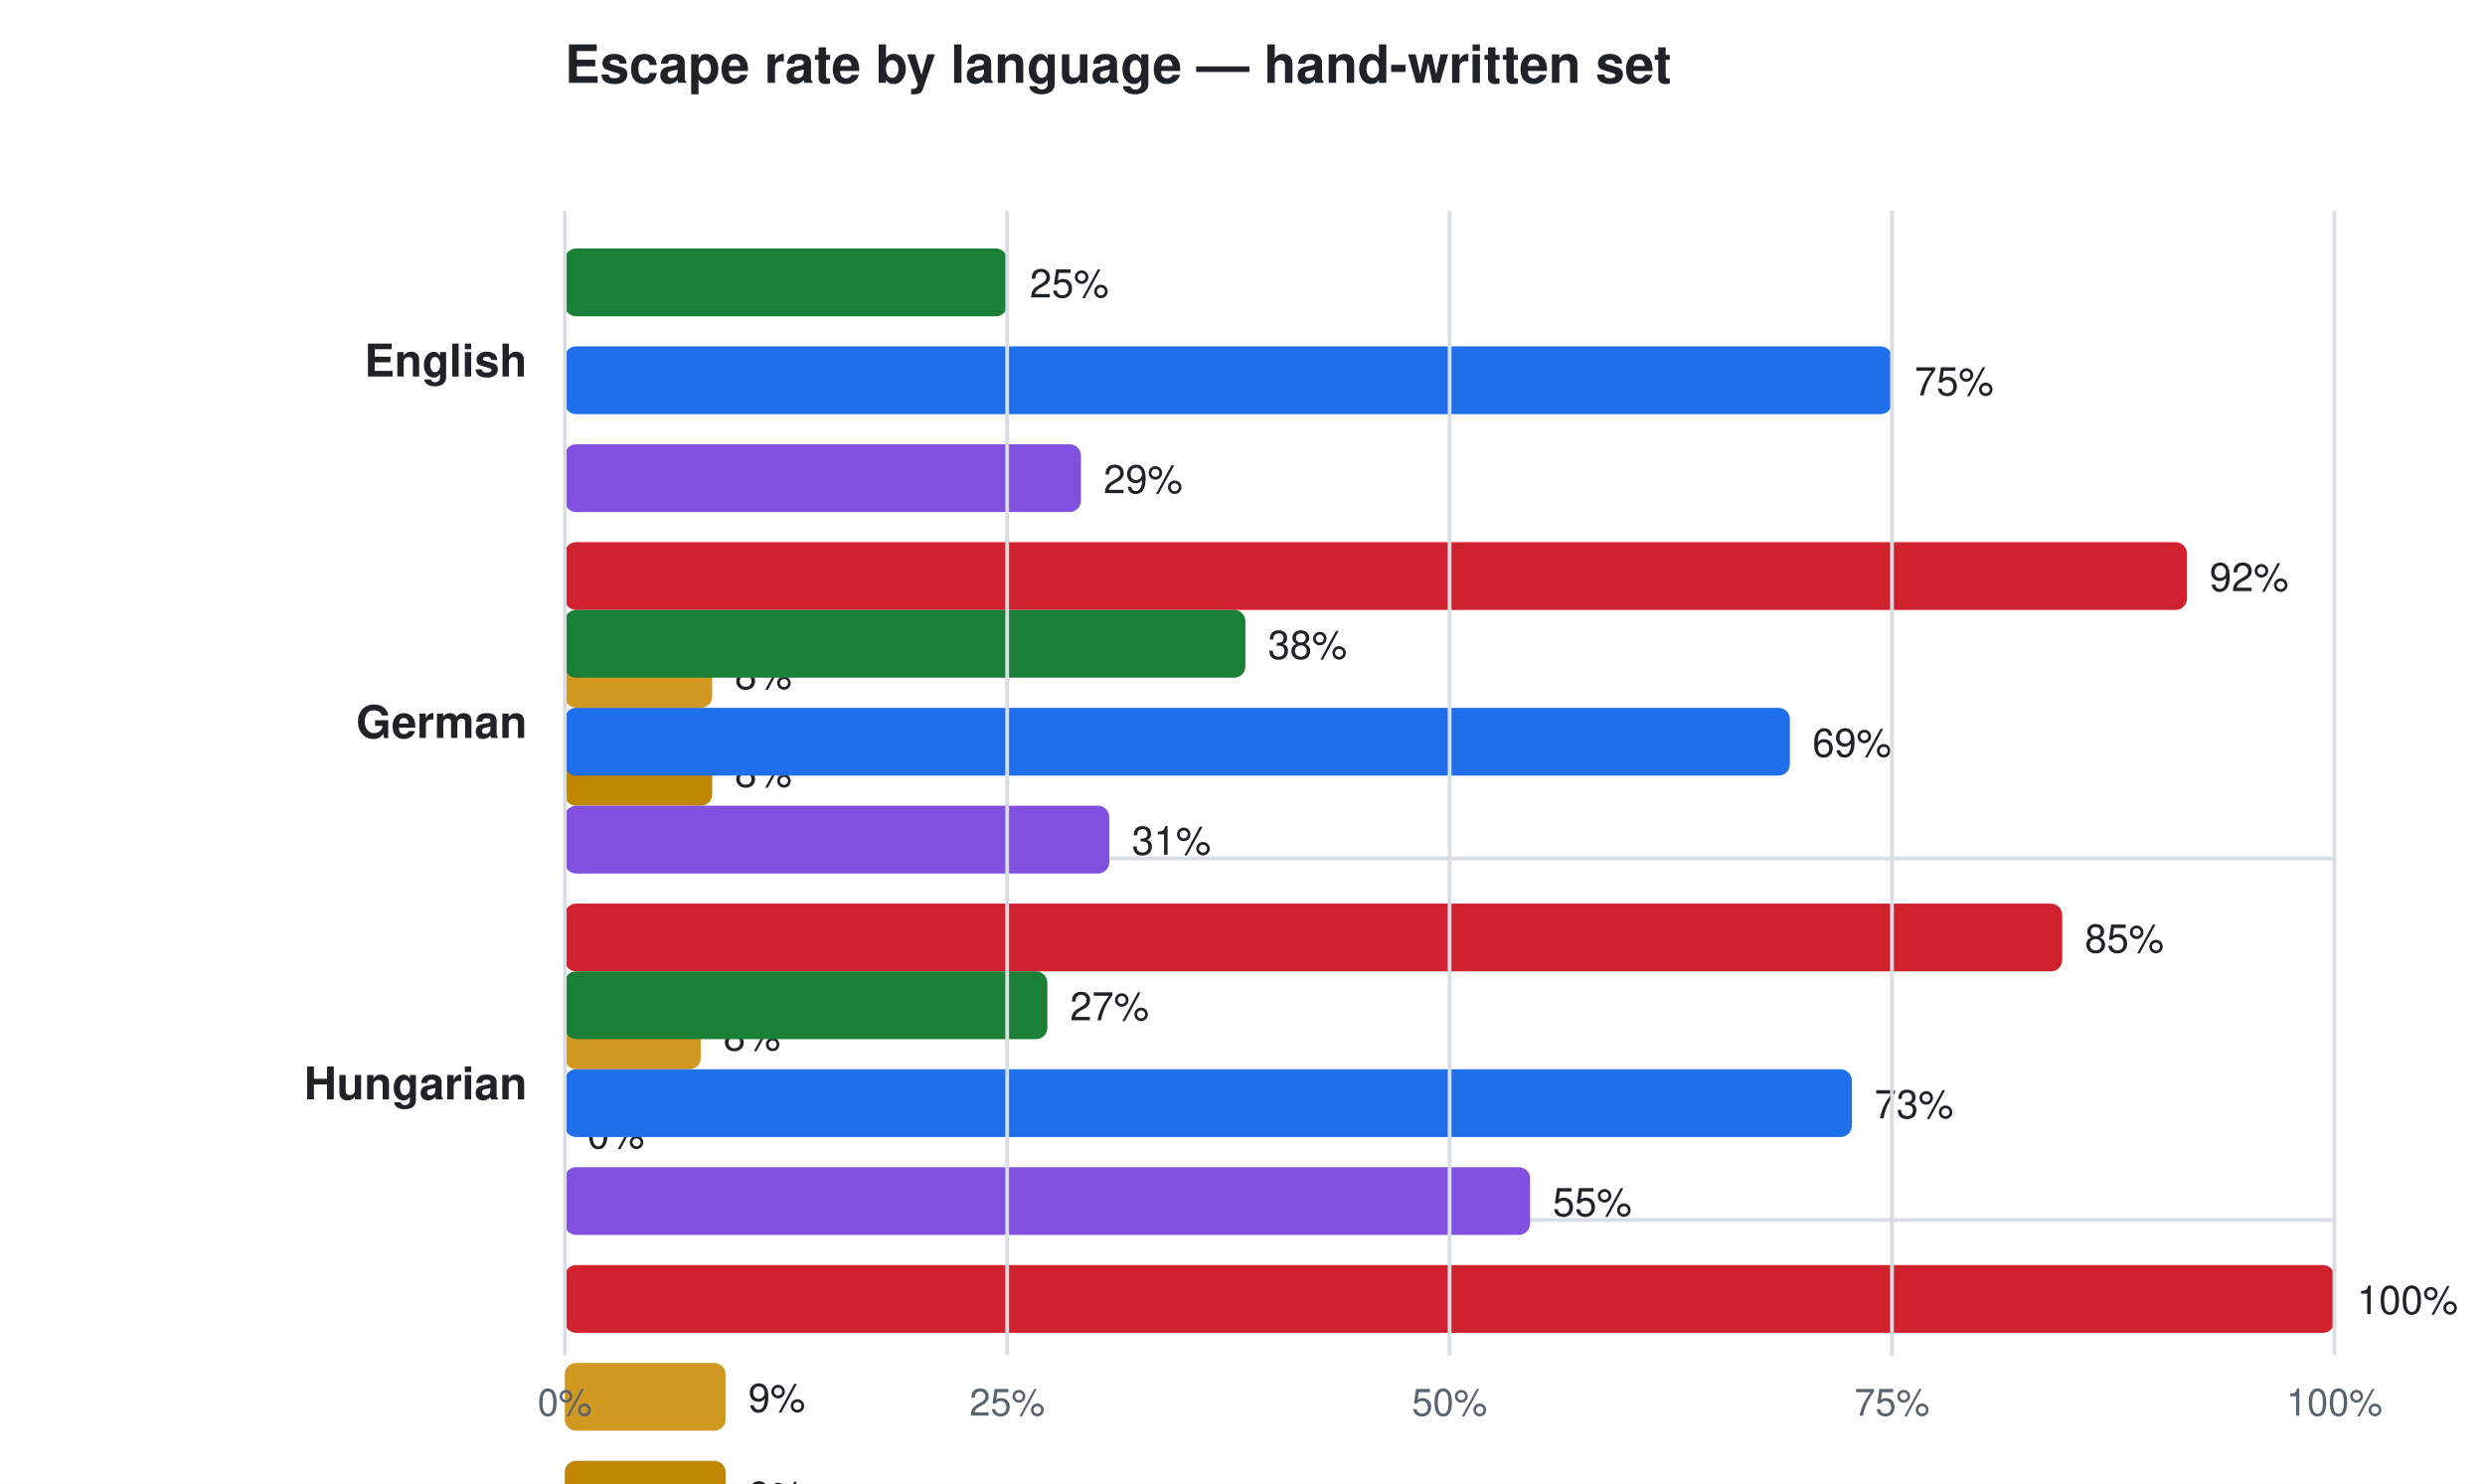
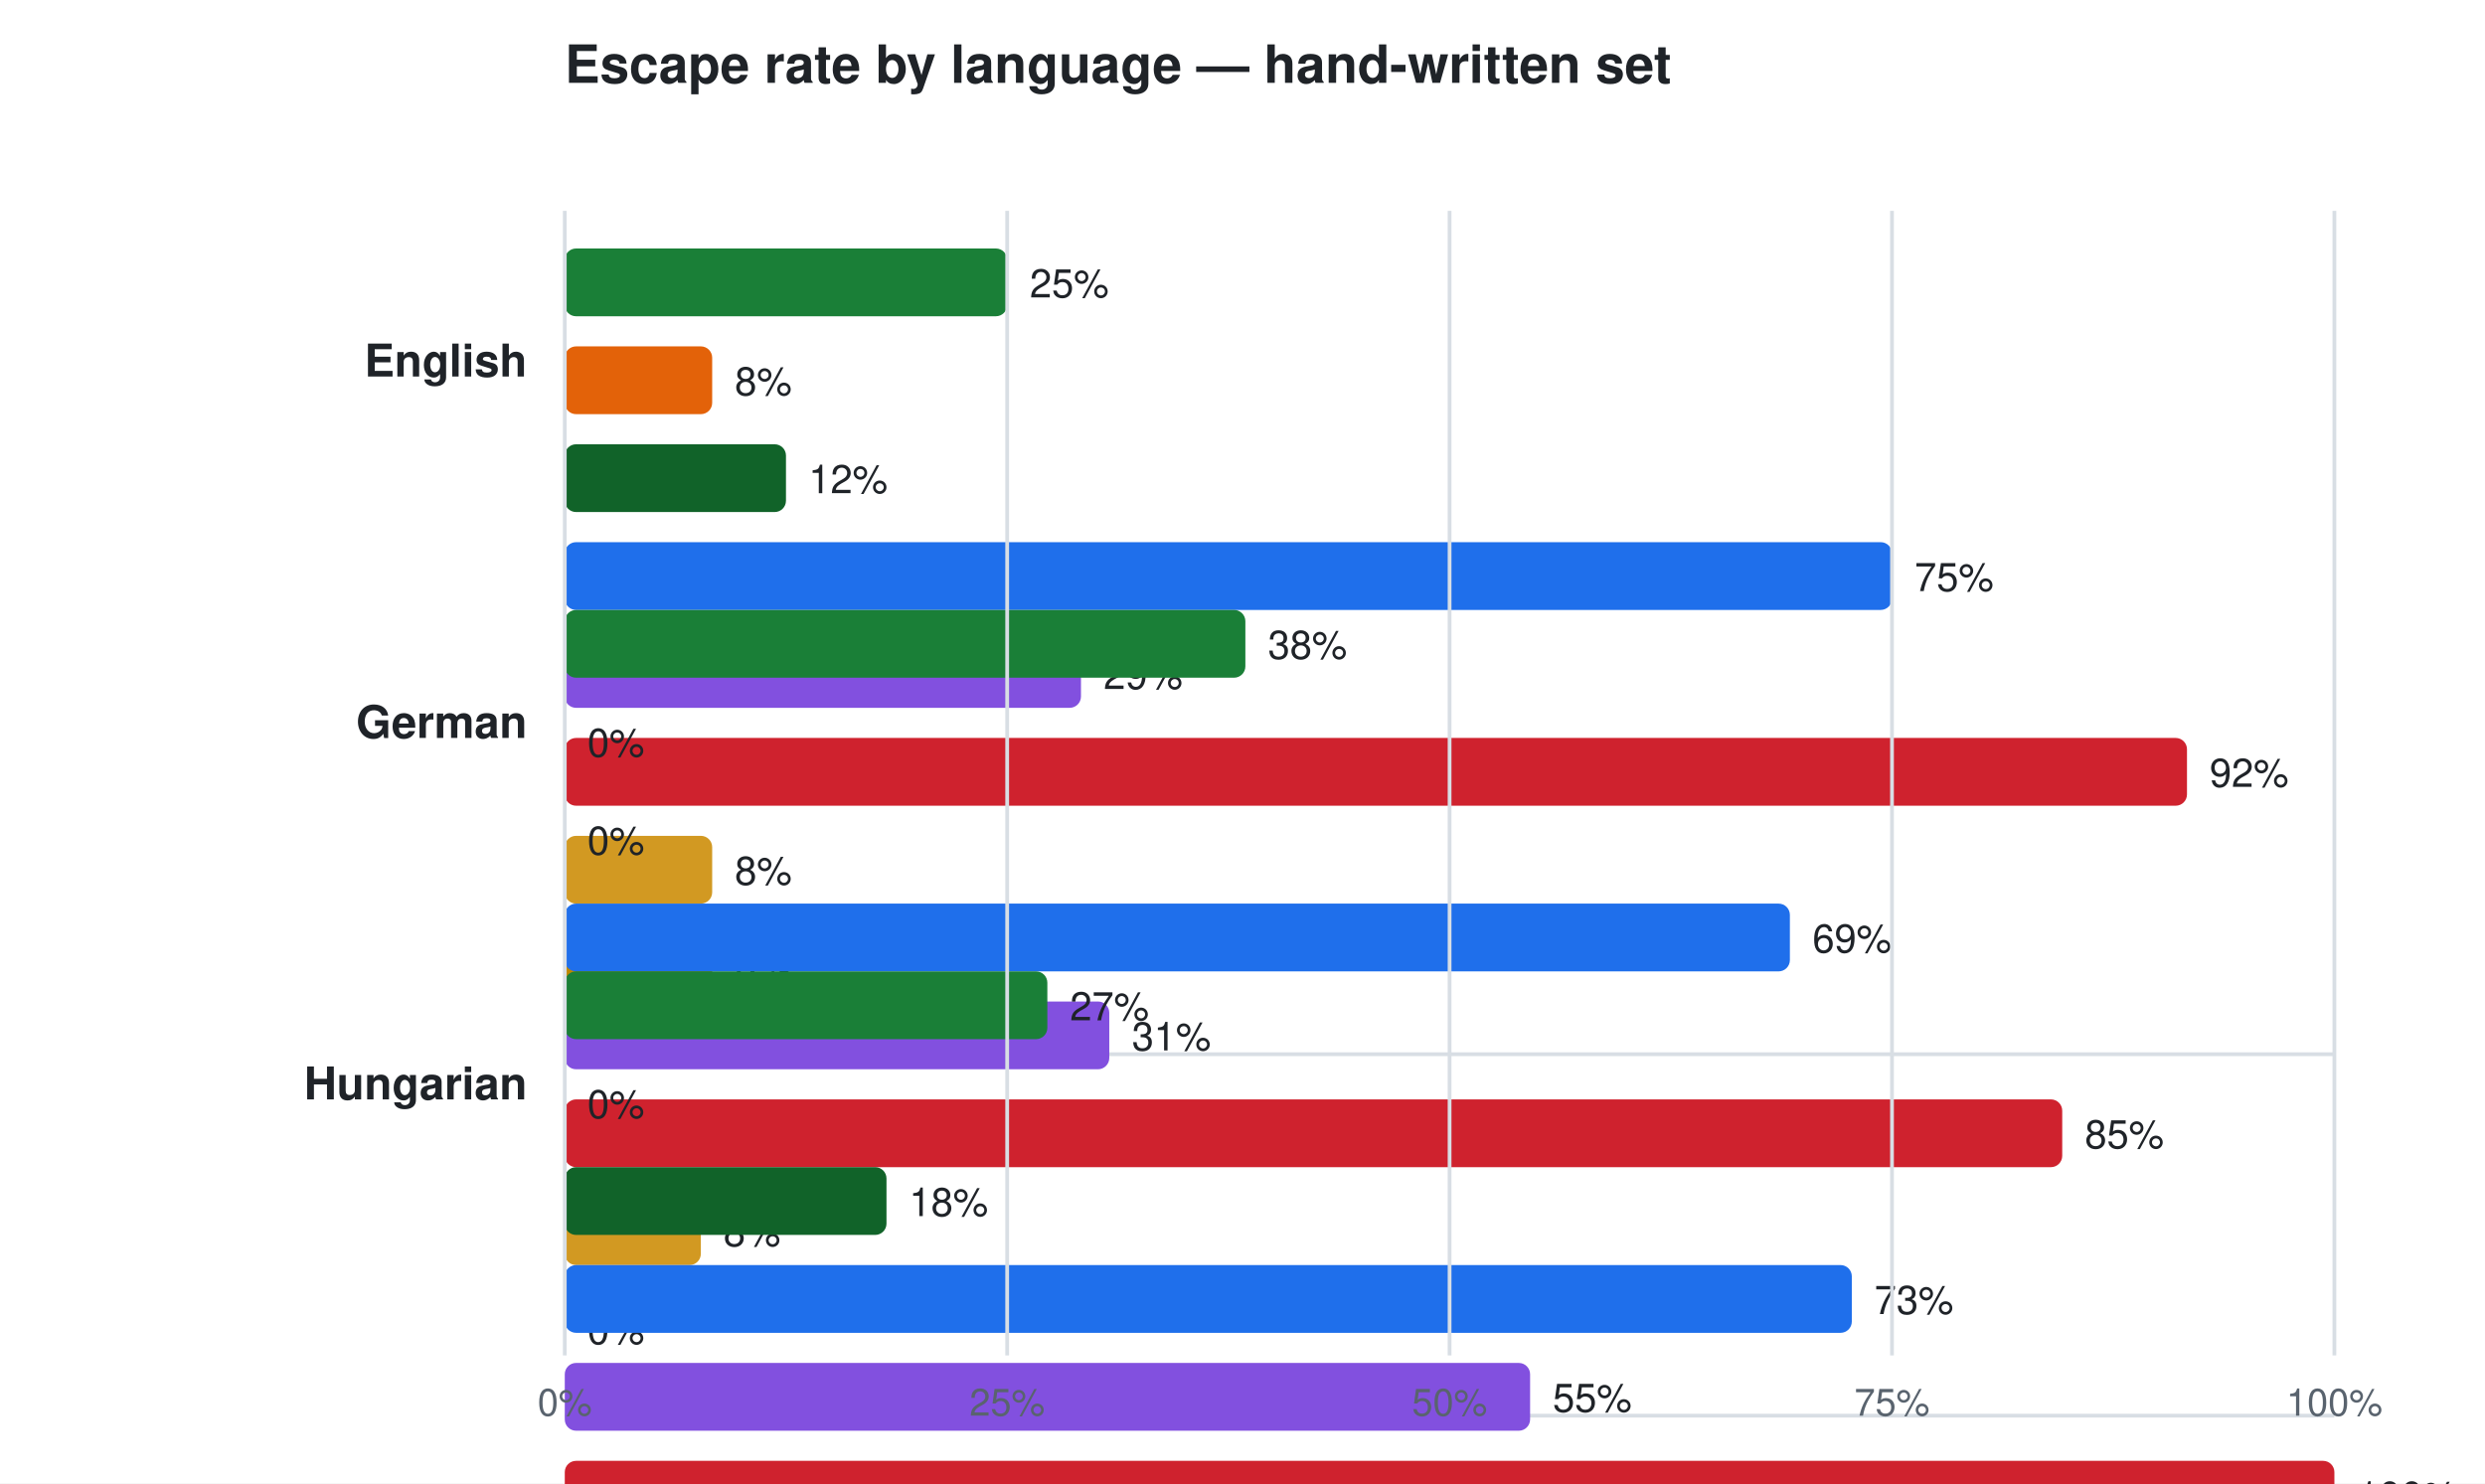
<svg xmlns="http://www.w3.org/2000/svg" width="660" height="394" viewBox="0 0 660 394" font-family="ui-sans-serif,system-ui,'Segoe UI',Helvetica,Arial,sans-serif">
  <rect width="660" height="394" fill="#ffffff" />
  <text x="150" y="22" font-size="14" fill="#1f2328" text-anchor="start" font-weight="600" font-family="ui-sans-serif,system-ui,'Segoe UI',Helvetica,Arial,sans-serif" opacity="1.0">Escape rate by language — hand-written set</text>
  <text x="140" y="100" font-size="12" fill="#1f2328" text-anchor="end" font-weight="600" font-family="ui-sans-serif,system-ui,'Segoe UI',Helvetica,Arial,sans-serif" opacity="1.0">English</text>
  <rect x="150" y="66" width="117.5" height="18" rx="3" fill="#1a7f37" opacity="1.0" />
  <text x="273.5" y="79" font-size="10.5" fill="#1f2328" text-anchor="start" font-weight="normal" font-family="ui-sans-serif,system-ui,'Segoe UI',Helvetica,Arial,sans-serif" opacity="1.0">25%</text>
-   <rect x="150" y="92" width="352.5" height="18" rx="3" fill="#1f6feb" opacity="1.0" />
-   <text x="508.5" y="105" font-size="10.5" fill="#1f2328" text-anchor="start" font-weight="normal" font-family="ui-sans-serif,system-ui,'Segoe UI',Helvetica,Arial,sans-serif" opacity="1.0">75%</text>
-   <rect x="150" y="118" width="137.099" height="18" rx="3" fill="#8250df" opacity="1.0" />
-   <text x="293.099" y="131" font-size="10.5" fill="#1f2328" text-anchor="start" font-weight="normal" font-family="ui-sans-serif,system-ui,'Segoe UI',Helvetica,Arial,sans-serif" opacity="1.0">29%</text>
-   <rect x="150" y="144" width="430.849" height="18" rx="3" fill="#cf222e" opacity="1.0" />
-   <text x="586.849" y="157" font-size="10.5" fill="#1f2328" text-anchor="start" font-weight="normal" font-family="ui-sans-serif,system-ui,'Segoe UI',Helvetica,Arial,sans-serif" opacity="1.0">92%</text>
-   <rect x="150" y="170" width="39.151" height="18" rx="3" fill="#d29922" opacity="1.0" />
-   <text x="195.151" y="183" font-size="10.5" fill="#1f2328" text-anchor="start" font-weight="normal" font-family="ui-sans-serif,system-ui,'Segoe UI',Helvetica,Arial,sans-serif" opacity="1.0">8%</text>
-   <rect x="150" y="196" width="39.151" height="18" rx="3" fill="#bf8700" opacity="1.0" />
-   <text x="195.151" y="209" font-size="10.5" fill="#1f2328" text-anchor="start" font-weight="normal" font-family="ui-sans-serif,system-ui,'Segoe UI',Helvetica,Arial,sans-serif" opacity="1.0">8%</text>
-   <line x1="150" y1="228" x2="620" y2="228" stroke="#d8dee4" stroke-width="1" />
+   <rect x="150" y="92" width="39.151" height="18" rx="3" fill="#e36209" opacity="1.0" />
+   <text x="195.151" y="105" font-size="10.5" fill="#1f2328" text-anchor="start" font-weight="normal" font-family="ui-sans-serif,system-ui,'Segoe UI',Helvetica,Arial,sans-serif" opacity="1.0">8%</text>
+   <rect x="150" y="118" width="58.75" height="18" rx="3" fill="#116329" opacity="1.0" />
+   <text x="214.75" y="131" font-size="10.5" fill="#1f2328" text-anchor="start" font-weight="normal" font-family="ui-sans-serif,system-ui,'Segoe UI',Helvetica,Arial,sans-serif" opacity="1.0">12%</text>
+   <rect x="150" y="144" width="352.5" height="18" rx="3" fill="#1f6feb" opacity="1.0" />
+   <text x="508.5" y="157" font-size="10.5" fill="#1f2328" text-anchor="start" font-weight="normal" font-family="ui-sans-serif,system-ui,'Segoe UI',Helvetica,Arial,sans-serif" opacity="1.0">75%</text>
+   <rect x="150" y="170" width="137.099" height="18" rx="3" fill="#8250df" opacity="1.0" />
+   <text x="293.099" y="183" font-size="10.5" fill="#1f2328" text-anchor="start" font-weight="normal" font-family="ui-sans-serif,system-ui,'Segoe UI',Helvetica,Arial,sans-serif" opacity="1.0">29%</text>
+   <rect x="150" y="196" width="430.849" height="18" rx="3" fill="#cf222e" opacity="1.0" />
+   <text x="586.849" y="209" font-size="10.5" fill="#1f2328" text-anchor="start" font-weight="normal" font-family="ui-sans-serif,system-ui,'Segoe UI',Helvetica,Arial,sans-serif" opacity="1.0">92%</text>
+   <rect x="150" y="222" width="39.151" height="18" rx="3" fill="#d29922" opacity="1.0" />
+   <text x="195.151" y="235" font-size="10.5" fill="#1f2328" text-anchor="start" font-weight="normal" font-family="ui-sans-serif,system-ui,'Segoe UI',Helvetica,Arial,sans-serif" opacity="1.0">8%</text>
+   <rect x="150" y="248" width="39.151" height="18" rx="3" fill="#bf8700" opacity="1.0" />
+   <text x="195.151" y="261" font-size="10.5" fill="#1f2328" text-anchor="start" font-weight="normal" font-family="ui-sans-serif,system-ui,'Segoe UI',Helvetica,Arial,sans-serif" opacity="1.0">8%</text>
+   <line x1="150" y1="280" x2="620" y2="280" stroke="#d8dee4" stroke-width="1" />
  <text x="140" y="196" font-size="12" fill="#1f2328" text-anchor="end" font-weight="600" font-family="ui-sans-serif,system-ui,'Segoe UI',Helvetica,Arial,sans-serif" opacity="1.0">German</text>
  <rect x="150" y="162" width="180.762" height="18" rx="3" fill="#1a7f37" opacity="1.0" />
  <text x="336.762" y="175" font-size="10.5" fill="#1f2328" text-anchor="start" font-weight="normal" font-family="ui-sans-serif,system-ui,'Segoe UI',Helvetica,Arial,sans-serif" opacity="1.0">38%</text>
-   <rect x="150" y="188" width="325.381" height="18" rx="3" fill="#1f6feb" opacity="1.0" />
-   <text x="481.381" y="201" font-size="10.5" fill="#1f2328" text-anchor="start" font-weight="normal" font-family="ui-sans-serif,system-ui,'Segoe UI',Helvetica,Arial,sans-serif" opacity="1.0">69%</text>
-   <rect x="150" y="214" width="144.619" height="18" rx="3" fill="#8250df" opacity="1.0" />
-   <text x="300.619" y="227" font-size="10.5" fill="#1f2328" text-anchor="start" font-weight="normal" font-family="ui-sans-serif,system-ui,'Segoe UI',Helvetica,Arial,sans-serif" opacity="1.0">31%</text>
-   <rect x="150" y="240" width="397.714" height="18" rx="3" fill="#cf222e" opacity="1.0" />
-   <text x="553.714" y="253" font-size="10.5" fill="#1f2328" text-anchor="start" font-weight="normal" font-family="ui-sans-serif,system-ui,'Segoe UI',Helvetica,Arial,sans-serif" opacity="1.0">85%</text>
-   <rect x="150" y="266" width="36.143" height="18" rx="3" fill="#d29922" opacity="1.0" />
-   <text x="192.143" y="279" font-size="10.5" fill="#1f2328" text-anchor="start" font-weight="normal" font-family="ui-sans-serif,system-ui,'Segoe UI',Helvetica,Arial,sans-serif" opacity="1.0">8%</text>
-   <rect x="150" y="292" width="0" height="18" rx="3" fill="#bf8700" opacity="1.0" />
-   <text x="156.0" y="305" font-size="10.5" fill="#1f2328" text-anchor="start" font-weight="normal" font-family="ui-sans-serif,system-ui,'Segoe UI',Helvetica,Arial,sans-serif" opacity="1.0">0%</text>
-   <line x1="150" y1="324" x2="620" y2="324" stroke="#d8dee4" stroke-width="1" />
+   <rect x="150" y="188" width="0" height="18" rx="3" fill="#e36209" opacity="1.0" />
+   <text x="156.0" y="201" font-size="10.5" fill="#1f2328" text-anchor="start" font-weight="normal" font-family="ui-sans-serif,system-ui,'Segoe UI',Helvetica,Arial,sans-serif" opacity="1.0">0%</text>
+   <rect x="150" y="214" width="0" height="18" rx="3" fill="#116329" opacity="1.0" />
+   <text x="156.0" y="227" font-size="10.5" fill="#1f2328" text-anchor="start" font-weight="normal" font-family="ui-sans-serif,system-ui,'Segoe UI',Helvetica,Arial,sans-serif" opacity="1.0">0%</text>
+   <rect x="150" y="240" width="325.381" height="18" rx="3" fill="#1f6feb" opacity="1.0" />
+   <text x="481.381" y="253" font-size="10.5" fill="#1f2328" text-anchor="start" font-weight="normal" font-family="ui-sans-serif,system-ui,'Segoe UI',Helvetica,Arial,sans-serif" opacity="1.0">69%</text>
+   <rect x="150" y="266" width="144.619" height="18" rx="3" fill="#8250df" opacity="1.0" />
+   <text x="300.619" y="279" font-size="10.5" fill="#1f2328" text-anchor="start" font-weight="normal" font-family="ui-sans-serif,system-ui,'Segoe UI',Helvetica,Arial,sans-serif" opacity="1.0">31%</text>
+   <rect x="150" y="292" width="397.714" height="18" rx="3" fill="#cf222e" opacity="1.0" />
+   <text x="553.714" y="305" font-size="10.5" fill="#1f2328" text-anchor="start" font-weight="normal" font-family="ui-sans-serif,system-ui,'Segoe UI',Helvetica,Arial,sans-serif" opacity="1.0">85%</text>
+   <rect x="150" y="318" width="36.143" height="18" rx="3" fill="#d29922" opacity="1.0" />
+   <text x="192.143" y="331" font-size="10.5" fill="#1f2328" text-anchor="start" font-weight="normal" font-family="ui-sans-serif,system-ui,'Segoe UI',Helvetica,Arial,sans-serif" opacity="1.0">8%</text>
+   <rect x="150" y="344" width="0" height="18" rx="3" fill="#bf8700" opacity="1.0" />
+   <text x="156.0" y="357" font-size="10.5" fill="#1f2328" text-anchor="start" font-weight="normal" font-family="ui-sans-serif,system-ui,'Segoe UI',Helvetica,Arial,sans-serif" opacity="1.0">0%</text>
+   <line x1="150" y1="376" x2="620" y2="376" stroke="#d8dee4" stroke-width="1" />
  <text x="140" y="292" font-size="12" fill="#1f2328" text-anchor="end" font-weight="600" font-family="ui-sans-serif,system-ui,'Segoe UI',Helvetica,Arial,sans-serif" opacity="1.0">Hungarian</text>
  <rect x="150" y="258" width="128.169" height="18" rx="3" fill="#1a7f37" opacity="1.0" />
  <text x="284.169" y="271" font-size="10.5" fill="#1f2328" text-anchor="start" font-weight="normal" font-family="ui-sans-serif,system-ui,'Segoe UI',Helvetica,Arial,sans-serif" opacity="1.0">27%</text>
-   <rect x="150" y="284" width="341.831" height="18" rx="3" fill="#1f6feb" opacity="1.0" />
-   <text x="497.831" y="297" font-size="10.5" fill="#1f2328" text-anchor="start" font-weight="normal" font-family="ui-sans-serif,system-ui,'Segoe UI',Helvetica,Arial,sans-serif" opacity="1.0">73%</text>
-   <rect x="150" y="310" width="256.385" height="18" rx="3" fill="#8250df" opacity="1.0" />
-   <text x="412.385" y="323" font-size="10.5" fill="#1f2328" text-anchor="start" font-weight="normal" font-family="ui-sans-serif,system-ui,'Segoe UI',Helvetica,Arial,sans-serif" opacity="1.0">55%</text>
-   <rect x="150" y="336" width="470.0" height="18" rx="3" fill="#cf222e" opacity="1.0" />
-   <text x="626.0" y="349" font-size="10.5" fill="#1f2328" text-anchor="start" font-weight="normal" font-family="ui-sans-serif,system-ui,'Segoe UI',Helvetica,Arial,sans-serif" opacity="1.0">100%</text>
-   <rect x="150" y="362" width="42.723" height="18" rx="3" fill="#d29922" opacity="1.0" />
-   <text x="198.723" y="375" font-size="10.5" fill="#1f2328" text-anchor="start" font-weight="normal" font-family="ui-sans-serif,system-ui,'Segoe UI',Helvetica,Arial,sans-serif" opacity="1.0">9%</text>
-   <rect x="150" y="388" width="42.723" height="18" rx="3" fill="#bf8700" opacity="1.0" />
-   <text x="198.723" y="401" font-size="10.5" fill="#1f2328" text-anchor="start" font-weight="normal" font-family="ui-sans-serif,system-ui,'Segoe UI',Helvetica,Arial,sans-serif" opacity="1.0">9%</text>
-   <line x1="150" y1="420" x2="620" y2="420" stroke="#d8dee4" stroke-width="1" />
+   <rect x="150" y="284" width="0" height="18" rx="3" fill="#e36209" opacity="1.0" />
+   <text x="156.0" y="297" font-size="10.5" fill="#1f2328" text-anchor="start" font-weight="normal" font-family="ui-sans-serif,system-ui,'Segoe UI',Helvetica,Arial,sans-serif" opacity="1.0">0%</text>
+   <rect x="150" y="310" width="85.446" height="18" rx="3" fill="#116329" opacity="1.0" />
+   <text x="241.446" y="323" font-size="10.5" fill="#1f2328" text-anchor="start" font-weight="normal" font-family="ui-sans-serif,system-ui,'Segoe UI',Helvetica,Arial,sans-serif" opacity="1.0">18%</text>
+   <rect x="150" y="336" width="341.831" height="18" rx="3" fill="#1f6feb" opacity="1.0" />
+   <text x="497.831" y="349" font-size="10.5" fill="#1f2328" text-anchor="start" font-weight="normal" font-family="ui-sans-serif,system-ui,'Segoe UI',Helvetica,Arial,sans-serif" opacity="1.0">73%</text>
+   <rect x="150" y="362" width="256.385" height="18" rx="3" fill="#8250df" opacity="1.0" />
+   <text x="412.385" y="375" font-size="10.5" fill="#1f2328" text-anchor="start" font-weight="normal" font-family="ui-sans-serif,system-ui,'Segoe UI',Helvetica,Arial,sans-serif" opacity="1.0">55%</text>
+   <rect x="150" y="388" width="470.0" height="18" rx="3" fill="#cf222e" opacity="1.0" />
+   <text x="626.0" y="401" font-size="10.5" fill="#1f2328" text-anchor="start" font-weight="normal" font-family="ui-sans-serif,system-ui,'Segoe UI',Helvetica,Arial,sans-serif" opacity="1.0">100%</text>
+   <rect x="150" y="414" width="42.723" height="18" rx="3" fill="#d29922" opacity="1.0" />
+   <text x="198.723" y="427" font-size="10.5" fill="#1f2328" text-anchor="start" font-weight="normal" font-family="ui-sans-serif,system-ui,'Segoe UI',Helvetica,Arial,sans-serif" opacity="1.0">9%</text>
+   <rect x="150" y="440" width="42.723" height="18" rx="3" fill="#bf8700" opacity="1.0" />
+   <text x="198.723" y="453" font-size="10.5" fill="#1f2328" text-anchor="start" font-weight="normal" font-family="ui-sans-serif,system-ui,'Segoe UI',Helvetica,Arial,sans-serif" opacity="1.0">9%</text>
+   <line x1="150" y1="472" x2="620" y2="472" stroke="#d8dee4" stroke-width="1" />
  <text x="150" y="376" font-size="10" fill="#59636e" text-anchor="middle" font-weight="normal" font-family="ui-sans-serif,system-ui,'Segoe UI',Helvetica,Arial,sans-serif" opacity="1.0">0%</text>
  <line x1="150" y1="56" x2="150" y2="360" stroke="#d8dee4" stroke-width="1" />
  <text x="267.5" y="376" font-size="10" fill="#59636e" text-anchor="middle" font-weight="normal" font-family="ui-sans-serif,system-ui,'Segoe UI',Helvetica,Arial,sans-serif" opacity="1.0">25%</text>
  <line x1="267.5" y1="56" x2="267.5" y2="360" stroke="#d8dee4" stroke-width="1" />
  <text x="385.0" y="376" font-size="10" fill="#59636e" text-anchor="middle" font-weight="normal" font-family="ui-sans-serif,system-ui,'Segoe UI',Helvetica,Arial,sans-serif" opacity="1.0">50%</text>
  <line x1="385.0" y1="56" x2="385.0" y2="360" stroke="#d8dee4" stroke-width="1" />
  <text x="502.5" y="376" font-size="10" fill="#59636e" text-anchor="middle" font-weight="normal" font-family="ui-sans-serif,system-ui,'Segoe UI',Helvetica,Arial,sans-serif" opacity="1.0">75%</text>
  <line x1="502.5" y1="56" x2="502.5" y2="360" stroke="#d8dee4" stroke-width="1" />
  <text x="620.0" y="376" font-size="10" fill="#59636e" text-anchor="middle" font-weight="normal" font-family="ui-sans-serif,system-ui,'Segoe UI',Helvetica,Arial,sans-serif" opacity="1.0">100%</text>
  <line x1="620.0" y1="56" x2="620.0" y2="360" stroke="#d8dee4" stroke-width="1" />
</svg>
